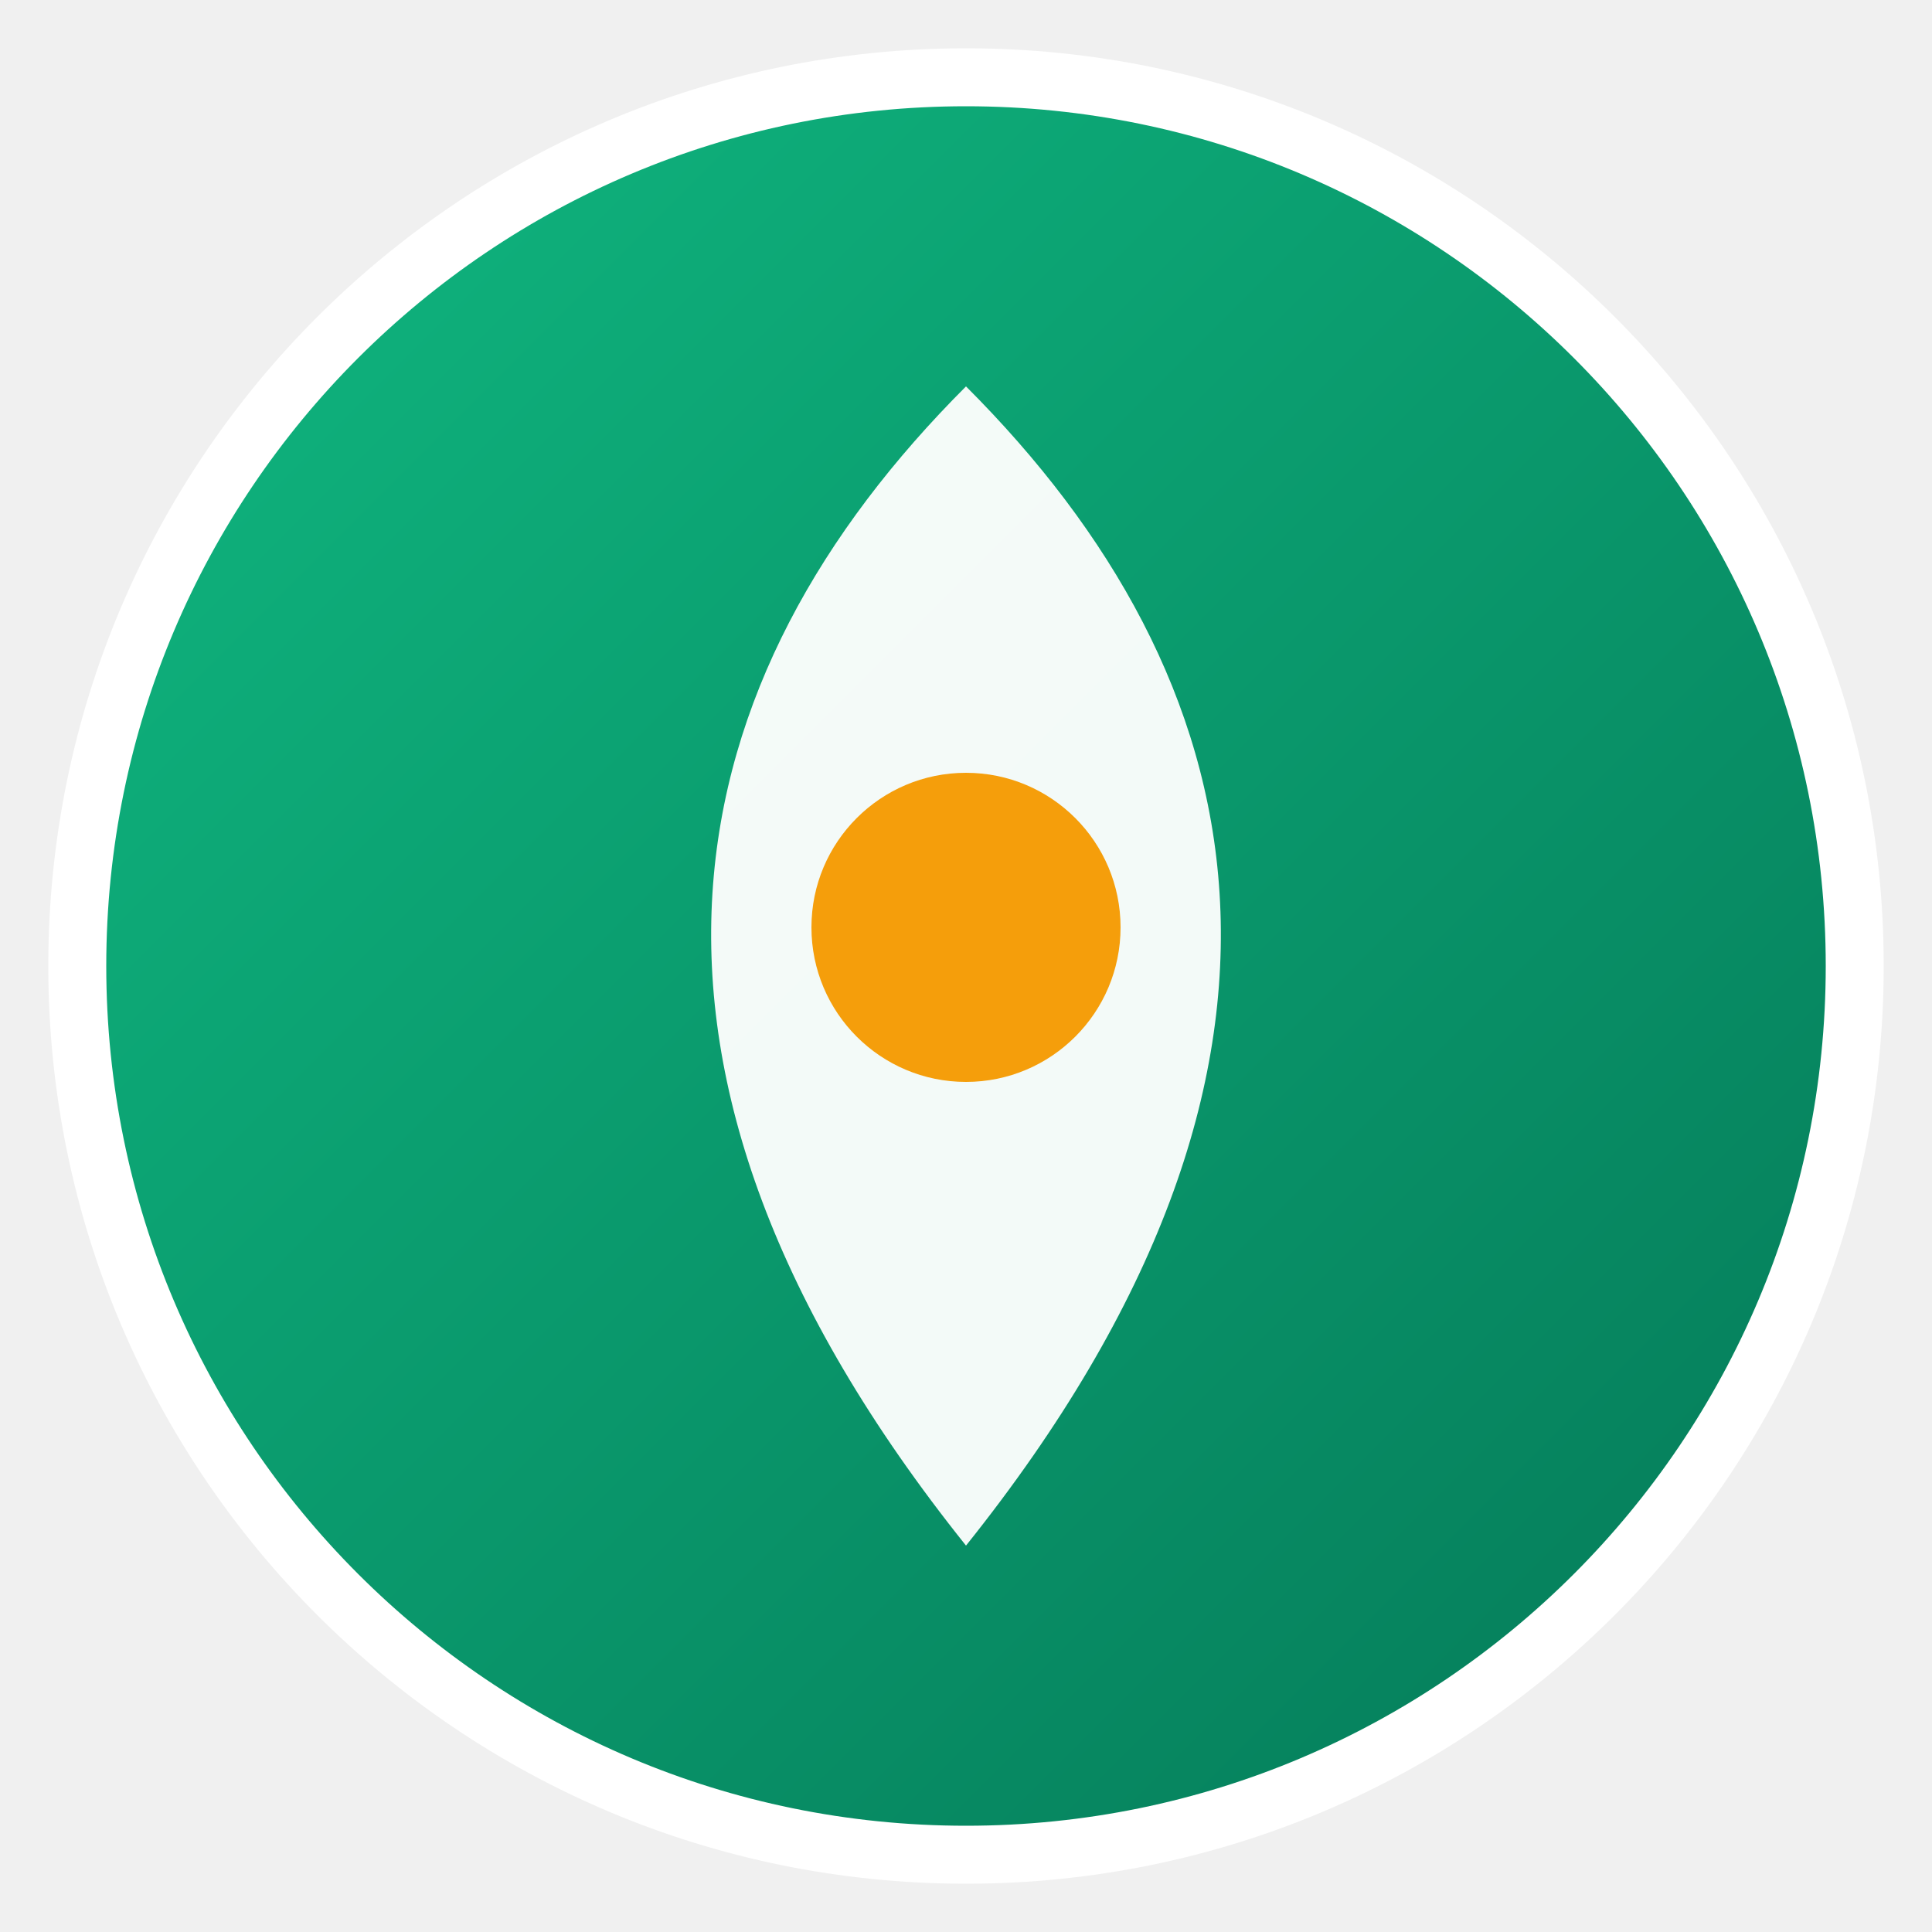
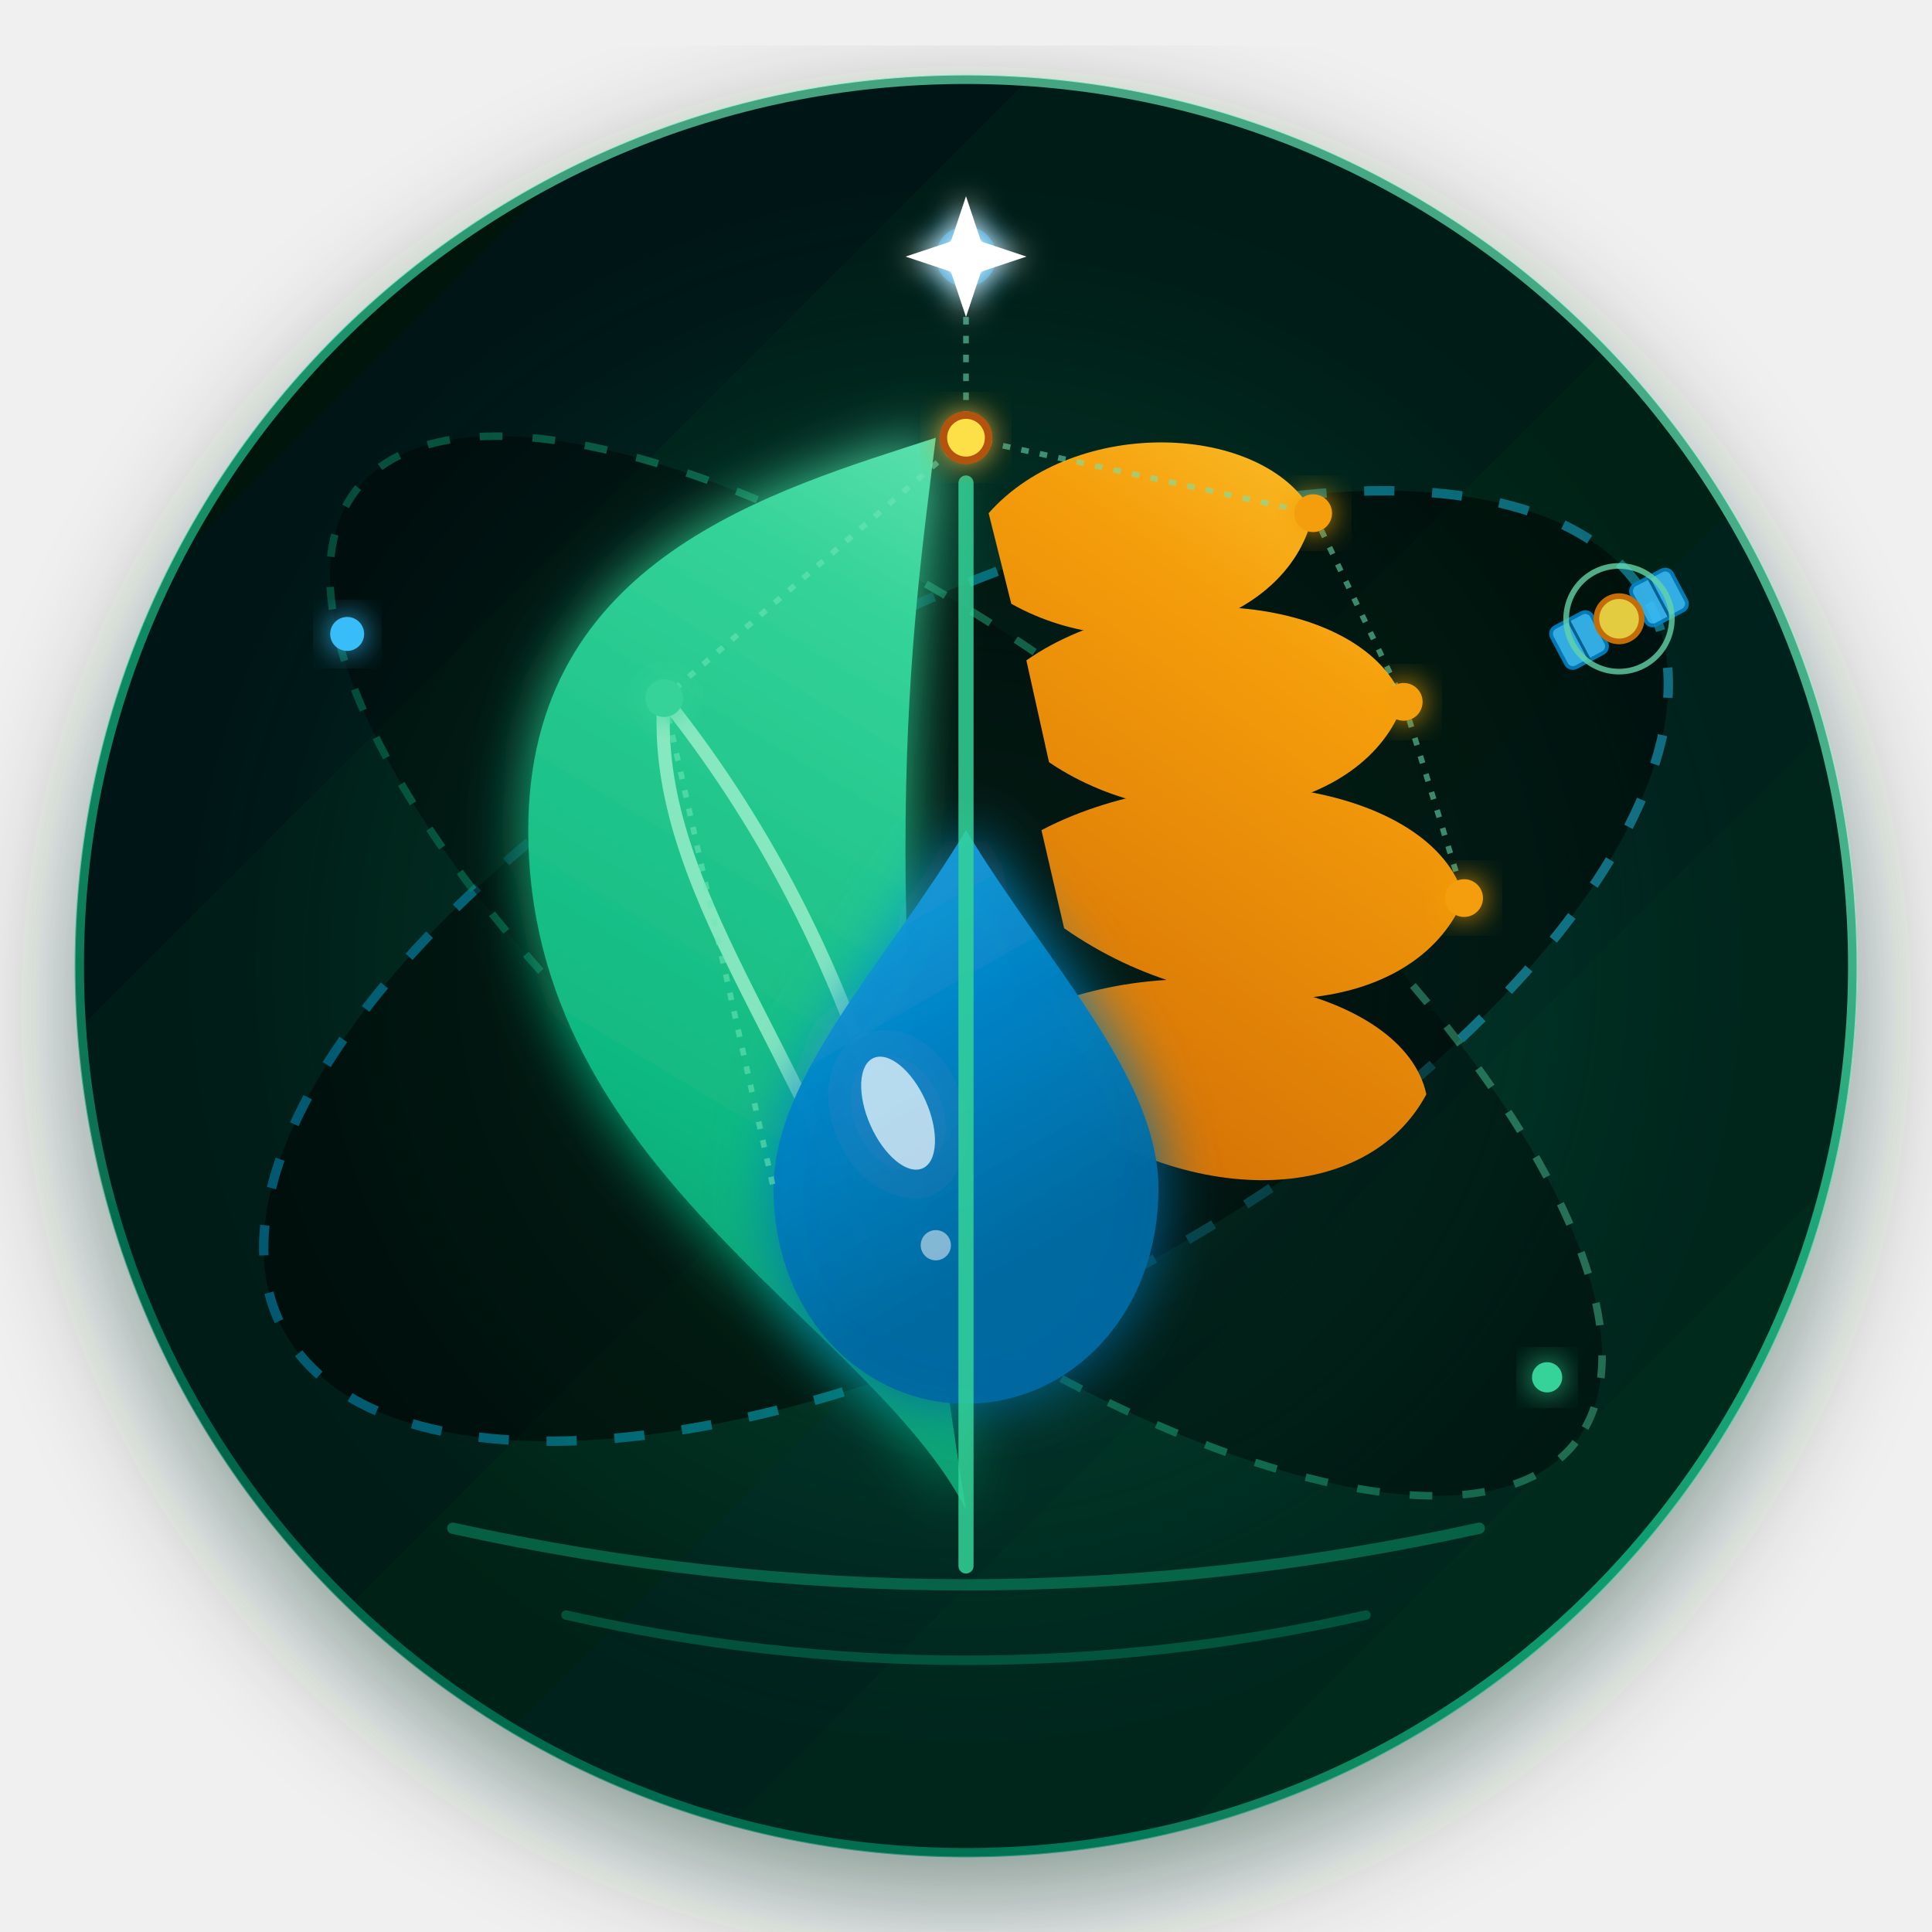
- <svg xmlns="http://www.w3.org/2000/svg" viewBox="0 0 100 100" width="100" height="100">
+ <svg xmlns="http://www.w3.org/2000/svg" viewBox="0 0 512 512" width="100%" height="100%">
  <defs>
-     <linearGradient id="grad" x1="0%" y1="0%" x2="100%" y2="100%">
-       <stop offset="0%" style="stop-color:#10b981;stop-opacity:1" />
-       <stop offset="100%" style="stop-color:#047857;stop-opacity:1" />
+     <linearGradient id="bgGrad" x1="0" y1="0" x2="512" y2="512" gradientUnits="userSpaceOnUse">
+       <stop offset="0%" stop-color="#022c22" />
+       <stop offset="50%" stop-color="#064e3b" />
+       <stop offset="100%" stop-color="#047857" />
    </linearGradient>
+     <linearGradient id="emeraldLeaf" x1="120" y1="420" x2="300" y2="120" gradientUnits="userSpaceOnUse">
+       <stop offset="0%" stop-color="#047857" />
+       <stop offset="40%" stop-color="#10b981" />
+       <stop offset="80%" stop-color="#34d399" />
+       <stop offset="100%" stop-color="#6ee7b7" />
+     </linearGradient>
+     <linearGradient id="goldenHarvest" x1="220" y1="380" x2="420" y2="100" gradientUnits="userSpaceOnUse">
+       <stop offset="0%" stop-color="#b45309" />
+       <stop offset="35%" stop-color="#d97706" />
+       <stop offset="70%" stop-color="#f59e0b" />
+       <stop offset="100%" stop-color="#fde047" />
+     </linearGradient>
+     <linearGradient id="nasaAqua" x1="80" y1="80" x2="440" y2="440" gradientUnits="userSpaceOnUse">
+       <stop offset="0%" stop-color="#0284c7" />
+       <stop offset="50%" stop-color="#06b6d4" />
+       <stop offset="100%" stop-color="#38bdf8" />
+     </linearGradient>
+     <linearGradient id="waterDrop" x1="180" y1="200" x2="260" y2="340" gradientUnits="userSpaceOnUse">
+       <stop offset="0%" stop-color="#38bdf8" />
+       <stop offset="60%" stop-color="#0284c7" />
+       <stop offset="100%" stop-color="#0369a1" />
+     </linearGradient>
+     <radialGradient id="satelliteGlow" cx="50%" cy="50%" r="50%">
+       <stop offset="0%" stop-color="#34d399" stop-opacity="0.25" />
+       <stop offset="75%" stop-color="#059669" stop-opacity="0.08" />
+       <stop offset="100%" stop-color="#064e3b" stop-opacity="0" />
+     </radialGradient>
+     <filter id="softGlow" x="-20%" y="-20%" width="140%" height="140%">
+       <feGaussianBlur stdDeviation="8" result="blur" />
+       <feComposite in="SourceGraphic" in2="blur" operator="over" />
+     </filter>
+     <filter id="nodeGlow" x="-50%" y="-50%" width="200%" height="200%">
+       <feGaussianBlur stdDeviation="4" result="blur" />
+       <feComposite in="SourceGraphic" in2="blur" operator="over" />
+     </filter>
+     <filter id="badgeShadow" x="-10%" y="-10%" width="120%" height="125%">
+       <feDropShadow dx="0" dy="12" stdDeviation="16" flood-color="#022c22" flood-opacity="0.45" />
+     </filter>
  </defs>
-   <circle cx="50" cy="50" r="46" fill="url(#grad)" stroke="#ffffff" stroke-width="3" />
-   <path d="M50 20 C35 35 30 55 50 80 C70 55 65 35 50 20 Z" fill="#ffffff" opacity="0.95" />
-   <circle cx="50" cy="48" r="8" fill="#f59e0b" />
+   <g filter="url(#badgeShadow)">
+     <circle cx="256" cy="256" r="236" fill="url(#bgGrad)" />
+     <circle cx="256" cy="256" r="235" stroke="url(#emeraldLeaf)" stroke-width="2.5" opacity="0.6" />
+   </g>
+   <circle cx="256" cy="256" r="210" fill="url(#satelliteGlow)" />
+   <g opacity="0.75">
+     <ellipse cx="256" cy="256" rx="205" ry="92" stroke="url(#nasaAqua)" stroke-width="2.5" stroke-dasharray="8 10" transform="rotate(-28 256 256)" opacity="0.65" />
+     <ellipse cx="256" cy="256" rx="205" ry="78" stroke="url(#emeraldLeaf)" stroke-width="2" stroke-dasharray="6 8" transform="rotate(38 256 256)" opacity="0.5" />
+   </g>
+   <g transform="rotate(-28 256 256)" opacity="0.9">
+     <g transform="translate(452, 256)">
+       <rect x="-18" y="-6" width="12" height="12" rx="2" fill="#38bdf8" stroke="#0284c7" stroke-width="1" />
+       <line x1="-12" y1="-6" x2="-12" y2="6" stroke="#0369a1" stroke-width="0.8" />
+       <rect x="6" y="-6" width="12" height="12" rx="2" fill="#38bdf8" stroke="#0284c7" stroke-width="1" />
+       <line x1="12" y1="-6" x2="12" y2="6" stroke="#0369a1" stroke-width="0.8" />
+       <circle cx="0" cy="0" r="6" fill="#fde047" stroke="#d97706" stroke-width="1.5" />
+       <circle cx="0" cy="0" r="14" stroke="#6ee7b7" stroke-width="1.5" fill="none" opacity="0.8">
+         <animate attributeName="r" values="8;24" dur="2.4s" repeatCount="indefinite" />
+         <animate attributeName="opacity" values="0.9;0" dur="2.4s" repeatCount="indefinite" />
+       </circle>
+     </g>
+   </g>
+   <g opacity="0.4">
+     <path d="M120 405 Q 256 435 392 405" stroke="#10b981" stroke-width="3" stroke-linecap="round" fill="none" />
+     <path d="M150 428 Q 256 452 362 428" stroke="#059669" stroke-width="2.5" stroke-linecap="round" fill="none" />
+   </g>
+   <path d="M256 400 C 230 350, 140 310, 140 220 C 140 148, 205 130, 248 116 C 242 165, 230 240, 256 400 Z" fill="url(#emeraldLeaf)" filter="url(#softGlow)" />
+   <path d="M232 340 C 215 280, 172 235, 176 185 C 196 210, 222 250, 238 310" stroke="#a7f3d0" stroke-width="3.5" stroke-linecap="round" opacity="0.75" fill="none" />
+   <path d="M262 136 C 285 110, 335 112, 348 136 C 342 165, 300 178, 268 160 Z" fill="url(#goldenHarvest)" />
+   <path d="M272 175 C 305 152, 362 158, 372 186 C 362 216, 312 225, 278 202 Z" fill="url(#goldenHarvest)" />
+   <path d="M276 220 C 318 198, 380 208, 388 238 C 375 270, 322 274, 282 246 Z" fill="url(#goldenHarvest)" />
+   <path d="M274 268 C 314 250, 372 262, 378 290 C 362 320, 314 320, 278 292 Z" fill="url(#goldenHarvest)" />
+   <g filter="url(#softGlow)">
+     <path d="M256 220 C 235 255, 205 285, 205 315 C 205 348, 228 372, 256 372 C 284 372, 307 348, 307 315 C 307 285, 277 255, 256 220 Z" fill="url(#waterDrop)" opacity="0.95" />
+     <ellipse cx="238" cy="295" rx="8" ry="16" transform="rotate(-24 238 295)" fill="#ffffff" opacity="0.7" />
+     <circle cx="248" cy="330" r="4" fill="#ffffff" opacity="0.5" />
+   </g>
+   <path d="M256 415 L 256 128" stroke="#34d399" stroke-width="4" stroke-linecap="round" opacity="0.85" />
+   <g stroke="#6ee7b7" stroke-width="1.5" opacity="0.55" stroke-dasharray="2 3">
+     <line x1="256" y1="116" x2="348" y2="136" />
+     <line x1="348" y1="136" x2="372" y2="186" />
+     <line x1="372" y1="186" x2="388" y2="238" />
+     <line x1="256" y1="116" x2="176" y2="185" />
+     <line x1="176" y1="185" x2="205" y2="315" />
+     <line x1="256" y1="116" x2="256" y2="68" />
+   </g>
+   <circle cx="256" cy="116" r="6" fill="#fde047" stroke="#b45309" stroke-width="2" filter="url(#nodeGlow)" />
+   <circle cx="348" cy="136" r="5" fill="#f59e0b" filter="url(#nodeGlow)" />
+   <circle cx="372" cy="186" r="5" fill="#f59e0b" filter="url(#nodeGlow)" />
+   <circle cx="388" cy="238" r="5" fill="#f59e0b" filter="url(#nodeGlow)" />
+   <circle cx="176" cy="185" r="5" fill="#34d399" filter="url(#nodeGlow)" />
+   <circle cx="256" cy="68" r="7" fill="#38bdf8" stroke="#0284c7" stroke-width="2" filter="url(#nodeGlow)" />
+   <path d="M256 52 L 260 64 L 272 68 L 260 72 L 256 84 L 252 72 L 240 68 L 252 64 Z" fill="#ffffff" filter="url(#nodeGlow)" />
+   <circle cx="92" cy="168" r="4.5" fill="#38bdf8" filter="url(#nodeGlow)" />
+   <circle cx="410" cy="365" r="4" fill="#34d399" filter="url(#nodeGlow)" />
</svg>
